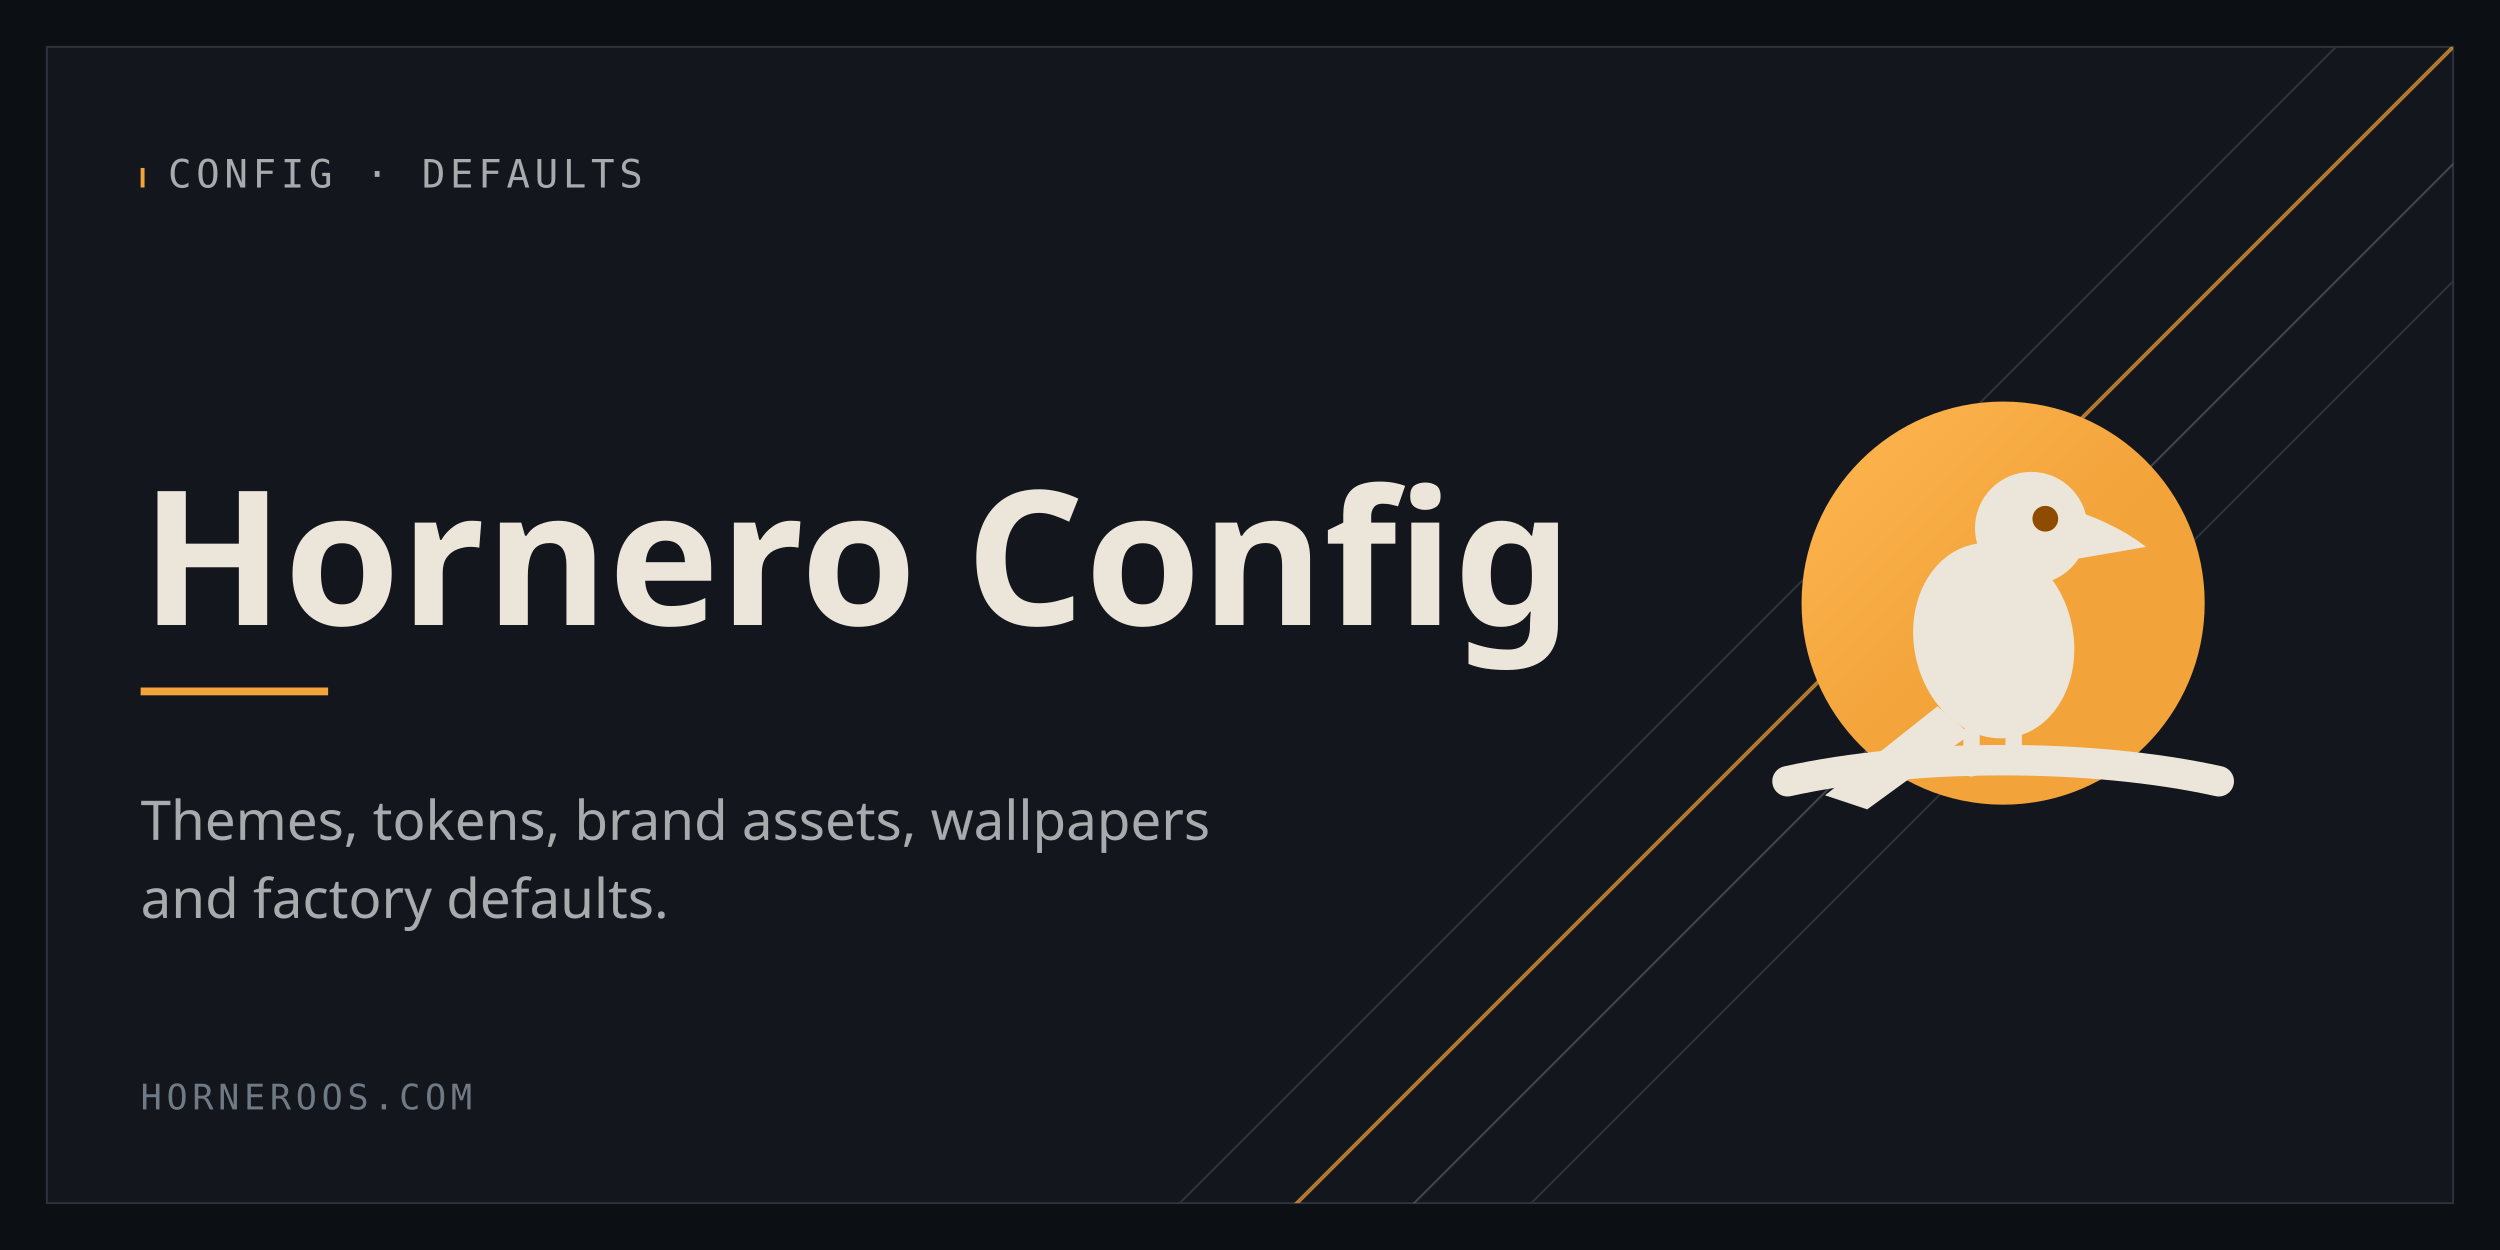
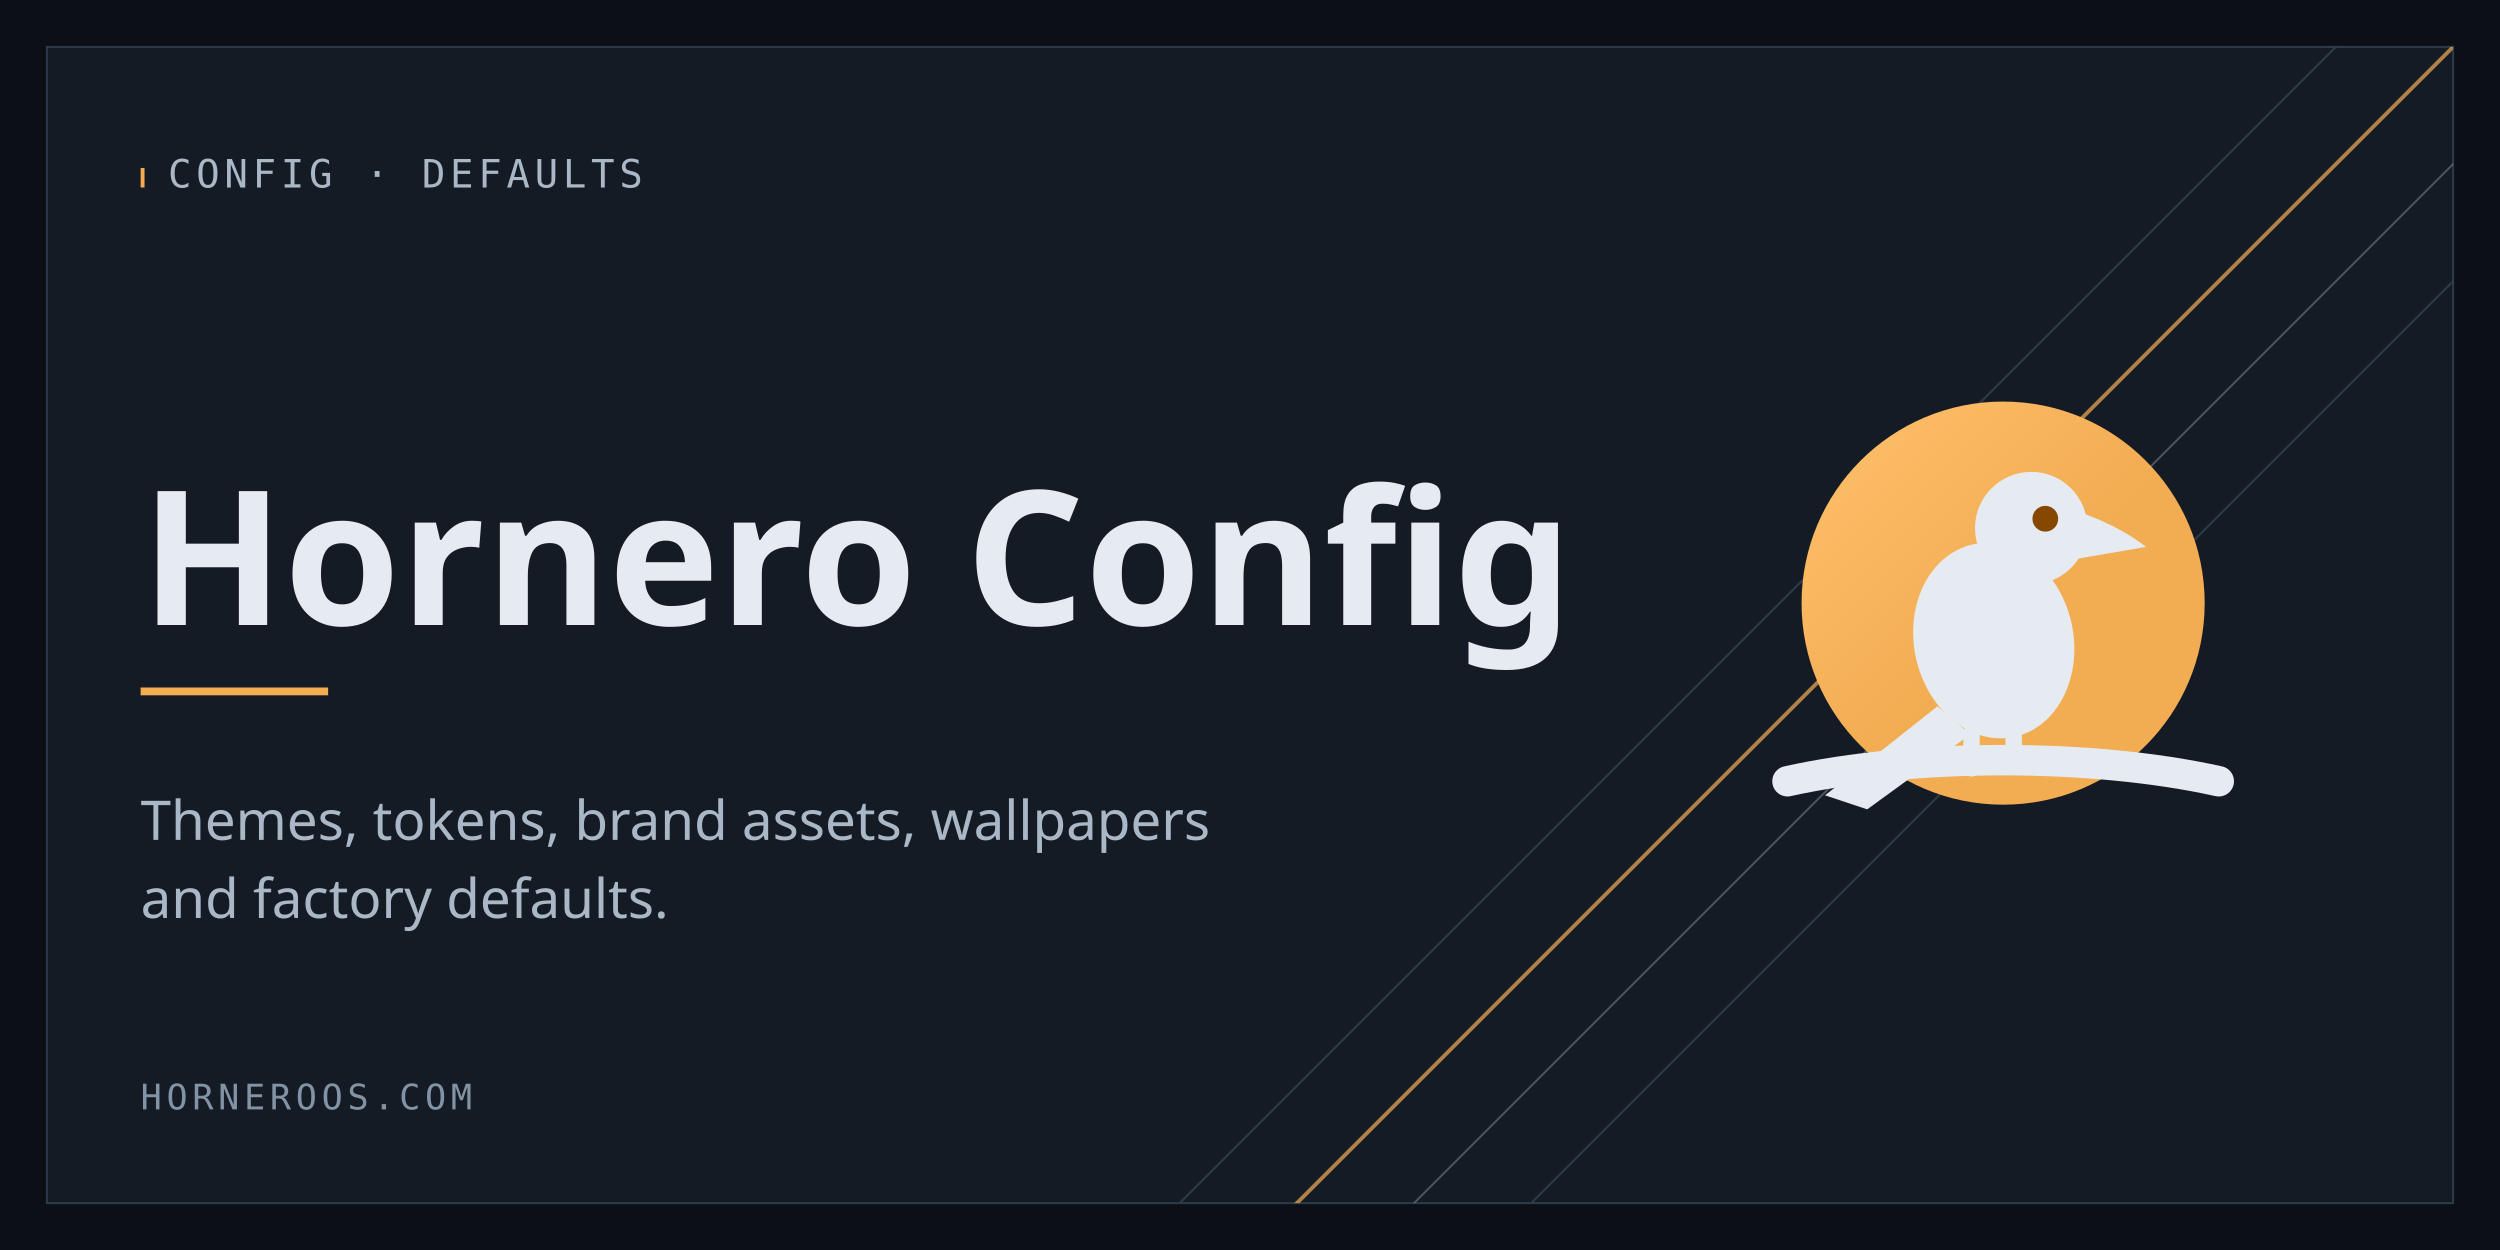
<svg xmlns="http://www.w3.org/2000/svg" width="1280" height="640" viewBox="0 0 1280 640" role="img" aria-label="Hornero Config social preview">
-   <rect width="1280" height="640" fill="#0C0F13" />
-   <rect x="24" y="24" width="1232" height="592" fill="#13171D" stroke="#2C333C" stroke-width="1" />
+   <rect width="1280" height="640" fill="#0C1016" />
+   <rect x="24" y="24" width="1232" height="592" fill="#141B24" stroke="#2D3B4B" stroke-width="1" />
  <clipPath id="frame">
    <rect x="24" y="24" width="1232" height="592" />
  </clipPath>
  <g clip-path="url(#frame)" fill="none">
-     <path d="M640,640 L1280,0" stroke="#F2A33A" stroke-width="2" opacity="0.7" />
-     <path d="M700,640 L1340,0" stroke="#707A85" stroke-width="1" opacity="0.5" />
-     <path d="M760,640 L1400,0" stroke="#2C333C" stroke-width="1" />
-     <path d="M580,640 L1220,0" stroke="#2C333C" stroke-width="1" />
+     <path d="M640,640 L1280,0" stroke="#F2AC52" stroke-width="2" opacity="0.7" />
+     <path d="M700,640 L1340,0" stroke="#8393A6" stroke-width="1" opacity="0.5" />
+     <path d="M760,640 L1400,0" stroke="#2D3B4B" stroke-width="1" />
+     <path d="M580,640 L1220,0" stroke="#2D3B4B" stroke-width="1" />
  </g>
  <g transform="translate(872,160) scale(1.2)">
    <defs>
      <linearGradient id="hornero-sun-dark" x1="0" y1="0" x2="1" y2="1">
-         <stop offset="0" stop-color="#FFB650" />
-         <stop offset="0.55" stop-color="#F2A33A" />
-         <stop offset="1" stop-color="#F2A33A" />
+         <stop offset="0" stop-color="#FFC06B" />
+         <stop offset="0.55" stop-color="#F2AC52" />
+         <stop offset="1" stop-color="#F2AC52" />
      </linearGradient>
    </defs>
    <circle cx="128" cy="124" r="86" fill="url(#hornero-sun-dark)" />
-     <g fill="#ECE6DA">
+     <g fill="#E6EBF1">
      <path d="M100,168 L52,206 L70,212 L114,180 Z" />
      <ellipse cx="124" cy="140" rx="34" ry="42" transform="rotate(-12 124 140)" />
      <circle cx="140" cy="92" r="24" />
      <path d="M160,85 C169,88 180,93 189,100 L160,105 Z" />
      <rect x="111" y="176" width="7" height="22" rx="3.5" />
      <rect x="129" y="174" width="7" height="23" rx="3.5" />
    </g>
-     <path d="M36,200 C90,188 166,188 220,200" fill="none" stroke="#ECE6DA" stroke-width="13" stroke-linecap="round" />
-     <circle cx="146" cy="88" r="5.5" fill="#8F4B00" />
+     <path d="M36,200 C90,188 166,188 220,200" fill="none" stroke="#E6EBF1" stroke-width="13" stroke-linecap="round" />
+     <circle cx="146" cy="88" r="5.5" fill="#864700" />
  </g>
-   <rect x="72" y="86" width="2" height="10" fill="#F2A33A" />
-   <text x="86" y="96" font-family="IBM Plex Mono, monospace" font-size="20" letter-spacing="2.4" fill="#A8ABAD">CONFIG · DEFAULTS</text>
-   <text x="72" y="320" font-family="IBM Plex Sans Condensed, sans-serif" font-size="96" font-weight="600" fill="#ECE6DA">Hornero Config</text>
-   <rect x="72" y="352" width="96" height="4" fill="#F2A33A" />
-   <text x="72" y="430" font-family="IBM Plex Sans, sans-serif" font-size="28" fill="#A8ABAD">Themes, tokens, brand assets, wallpapers</text>
-   <text x="72" y="470" font-family="IBM Plex Sans, sans-serif" font-size="28" fill="#A8ABAD">and factory defaults.</text>
-   <text x="72" y="568" font-family="IBM Plex Mono, monospace" font-size="18" letter-spacing="2.4" fill="#707A85">HORNEROOS.COM</text>
+   <rect x="72" y="86" width="2" height="10" fill="#F2AC52" />
+   <text x="86" y="96" font-family="IBM Plex Mono, monospace" font-size="20" letter-spacing="2.4" fill="#A9B7C6">CONFIG · DEFAULTS</text>
+   <text x="72" y="320" font-family="IBM Plex Sans Condensed, sans-serif" font-size="96" font-weight="600" fill="#E6EBF1">Hornero Config</text>
+   <rect x="72" y="352" width="96" height="4" fill="#F2AC52" />
+   <text x="72" y="430" font-family="IBM Plex Sans, sans-serif" font-size="28" fill="#A9B7C6">Themes, tokens, brand assets, wallpapers</text>
+   <text x="72" y="470" font-family="IBM Plex Sans, sans-serif" font-size="28" fill="#A9B7C6">and factory defaults.</text>
+   <text x="72" y="568" font-family="IBM Plex Mono, monospace" font-size="18" letter-spacing="2.4" fill="#8393A6">HORNEROOS.COM</text>
</svg>
